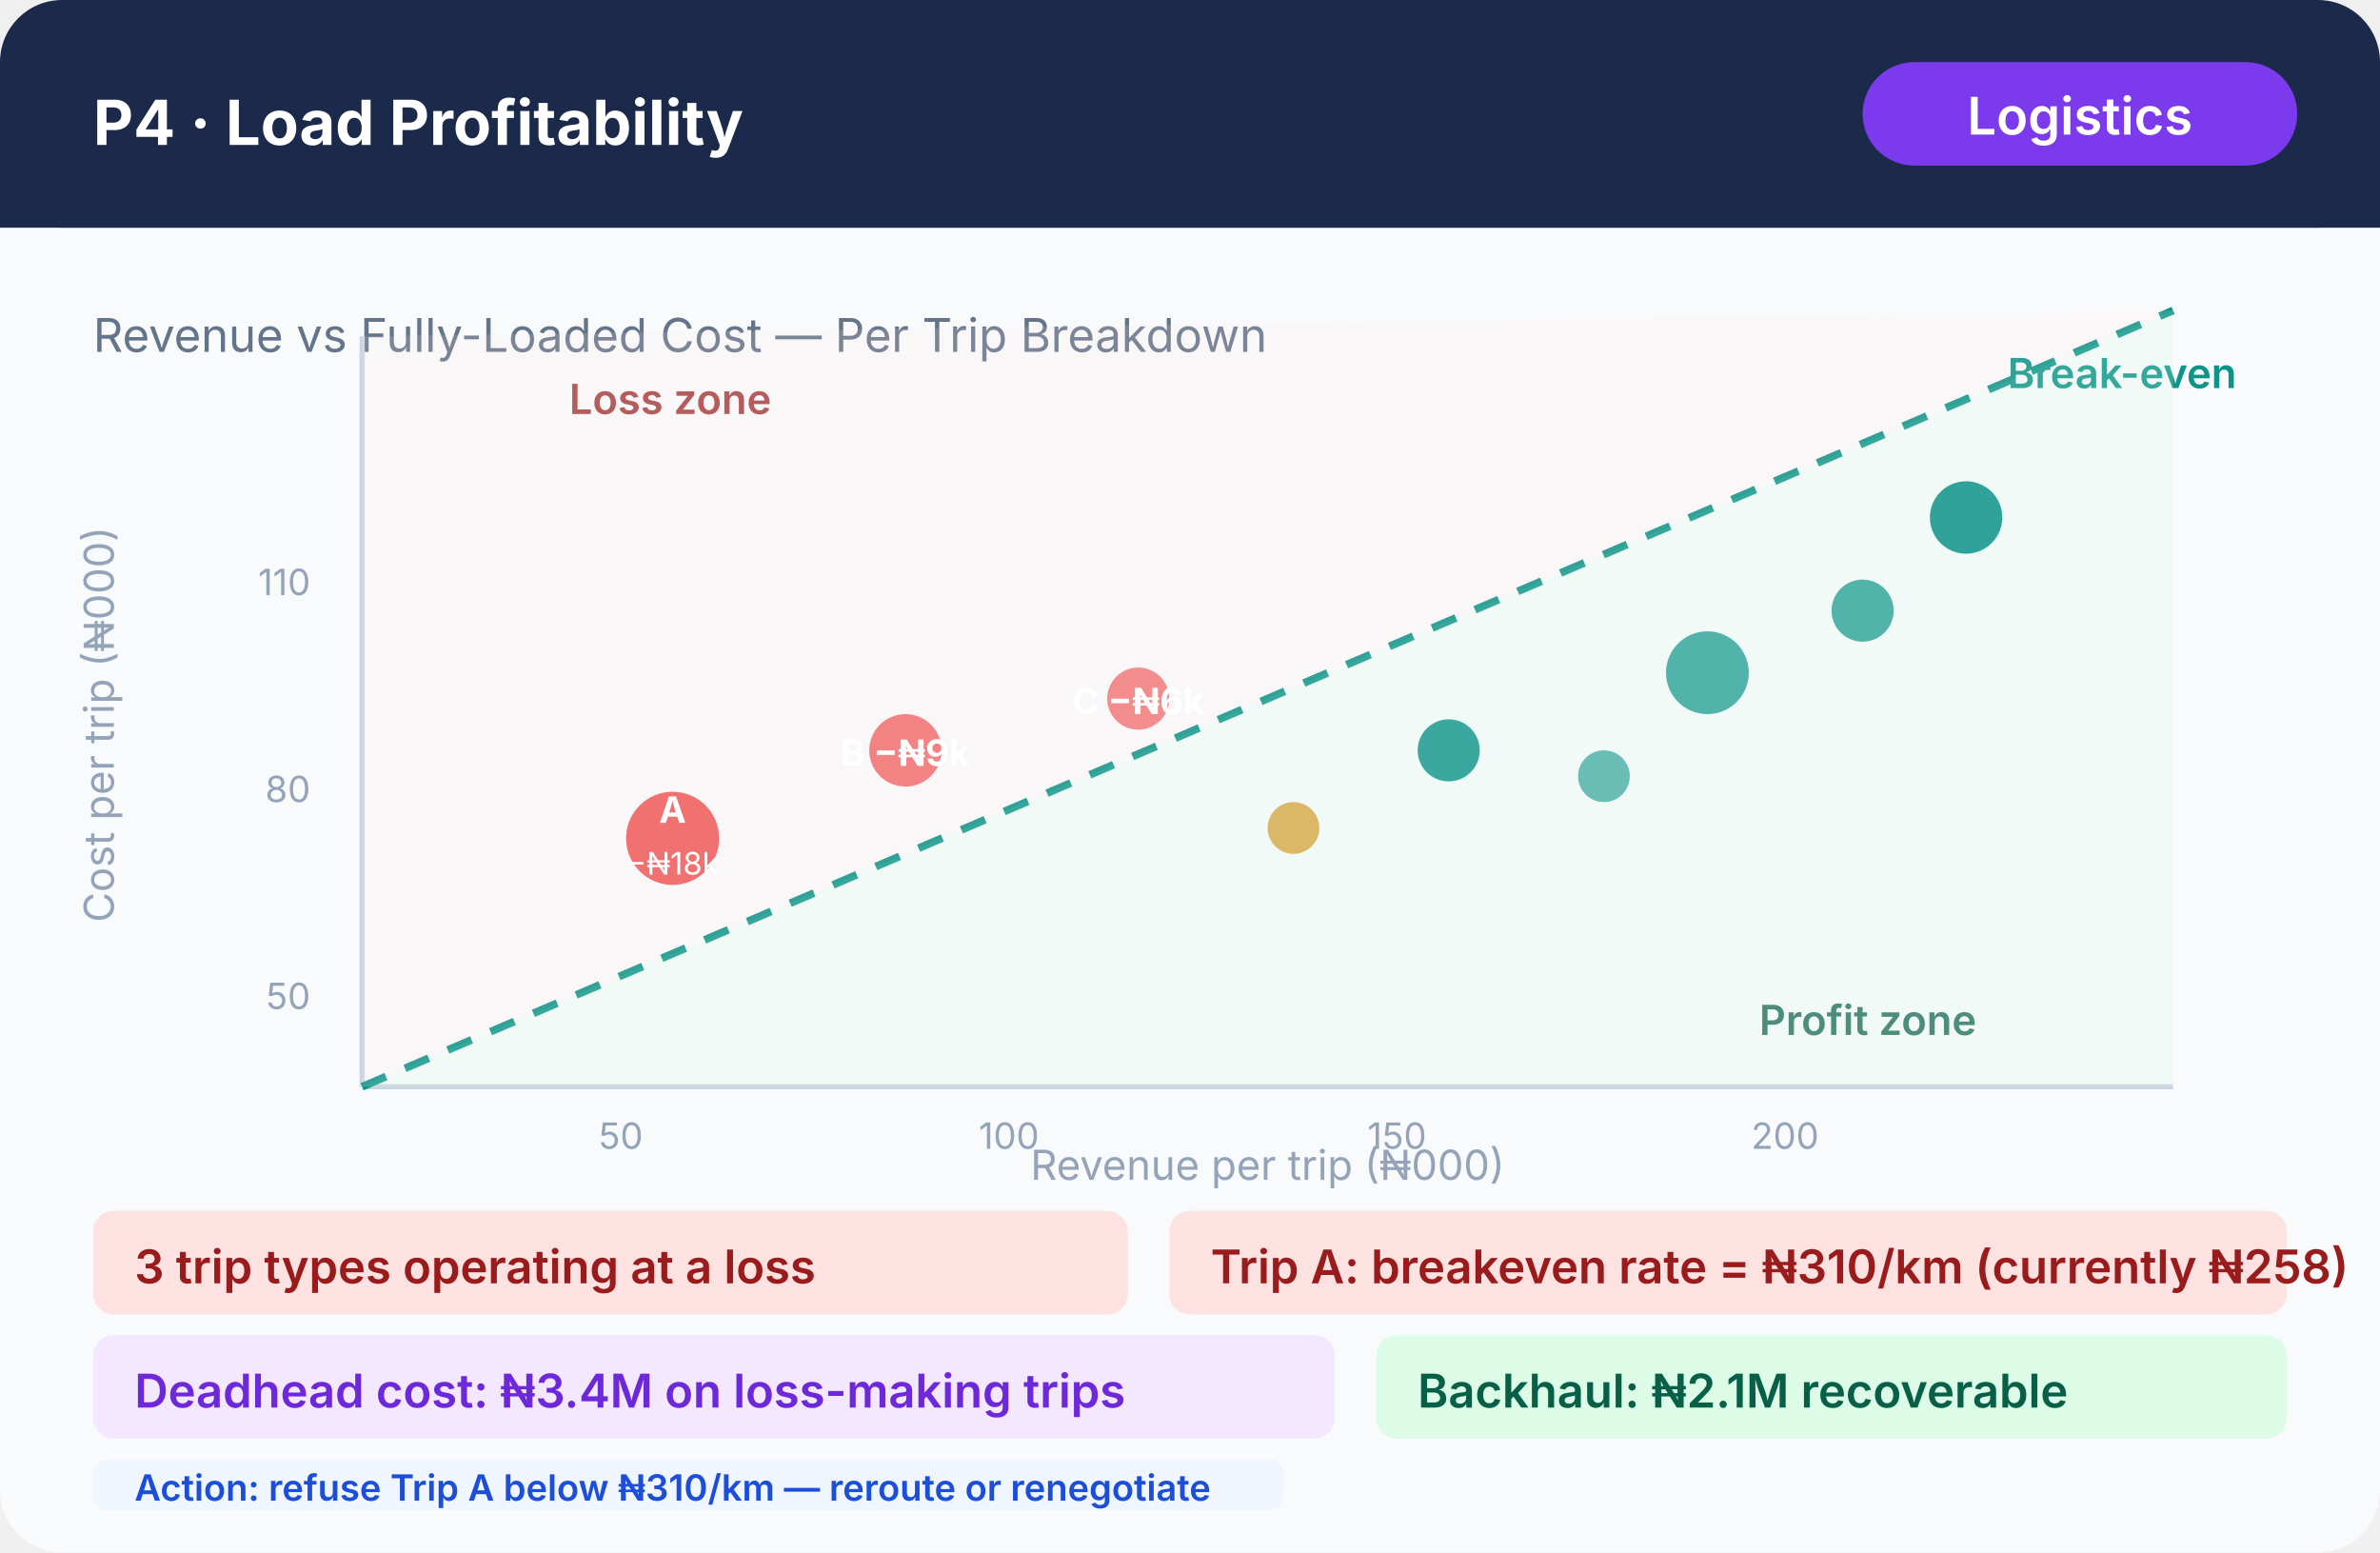
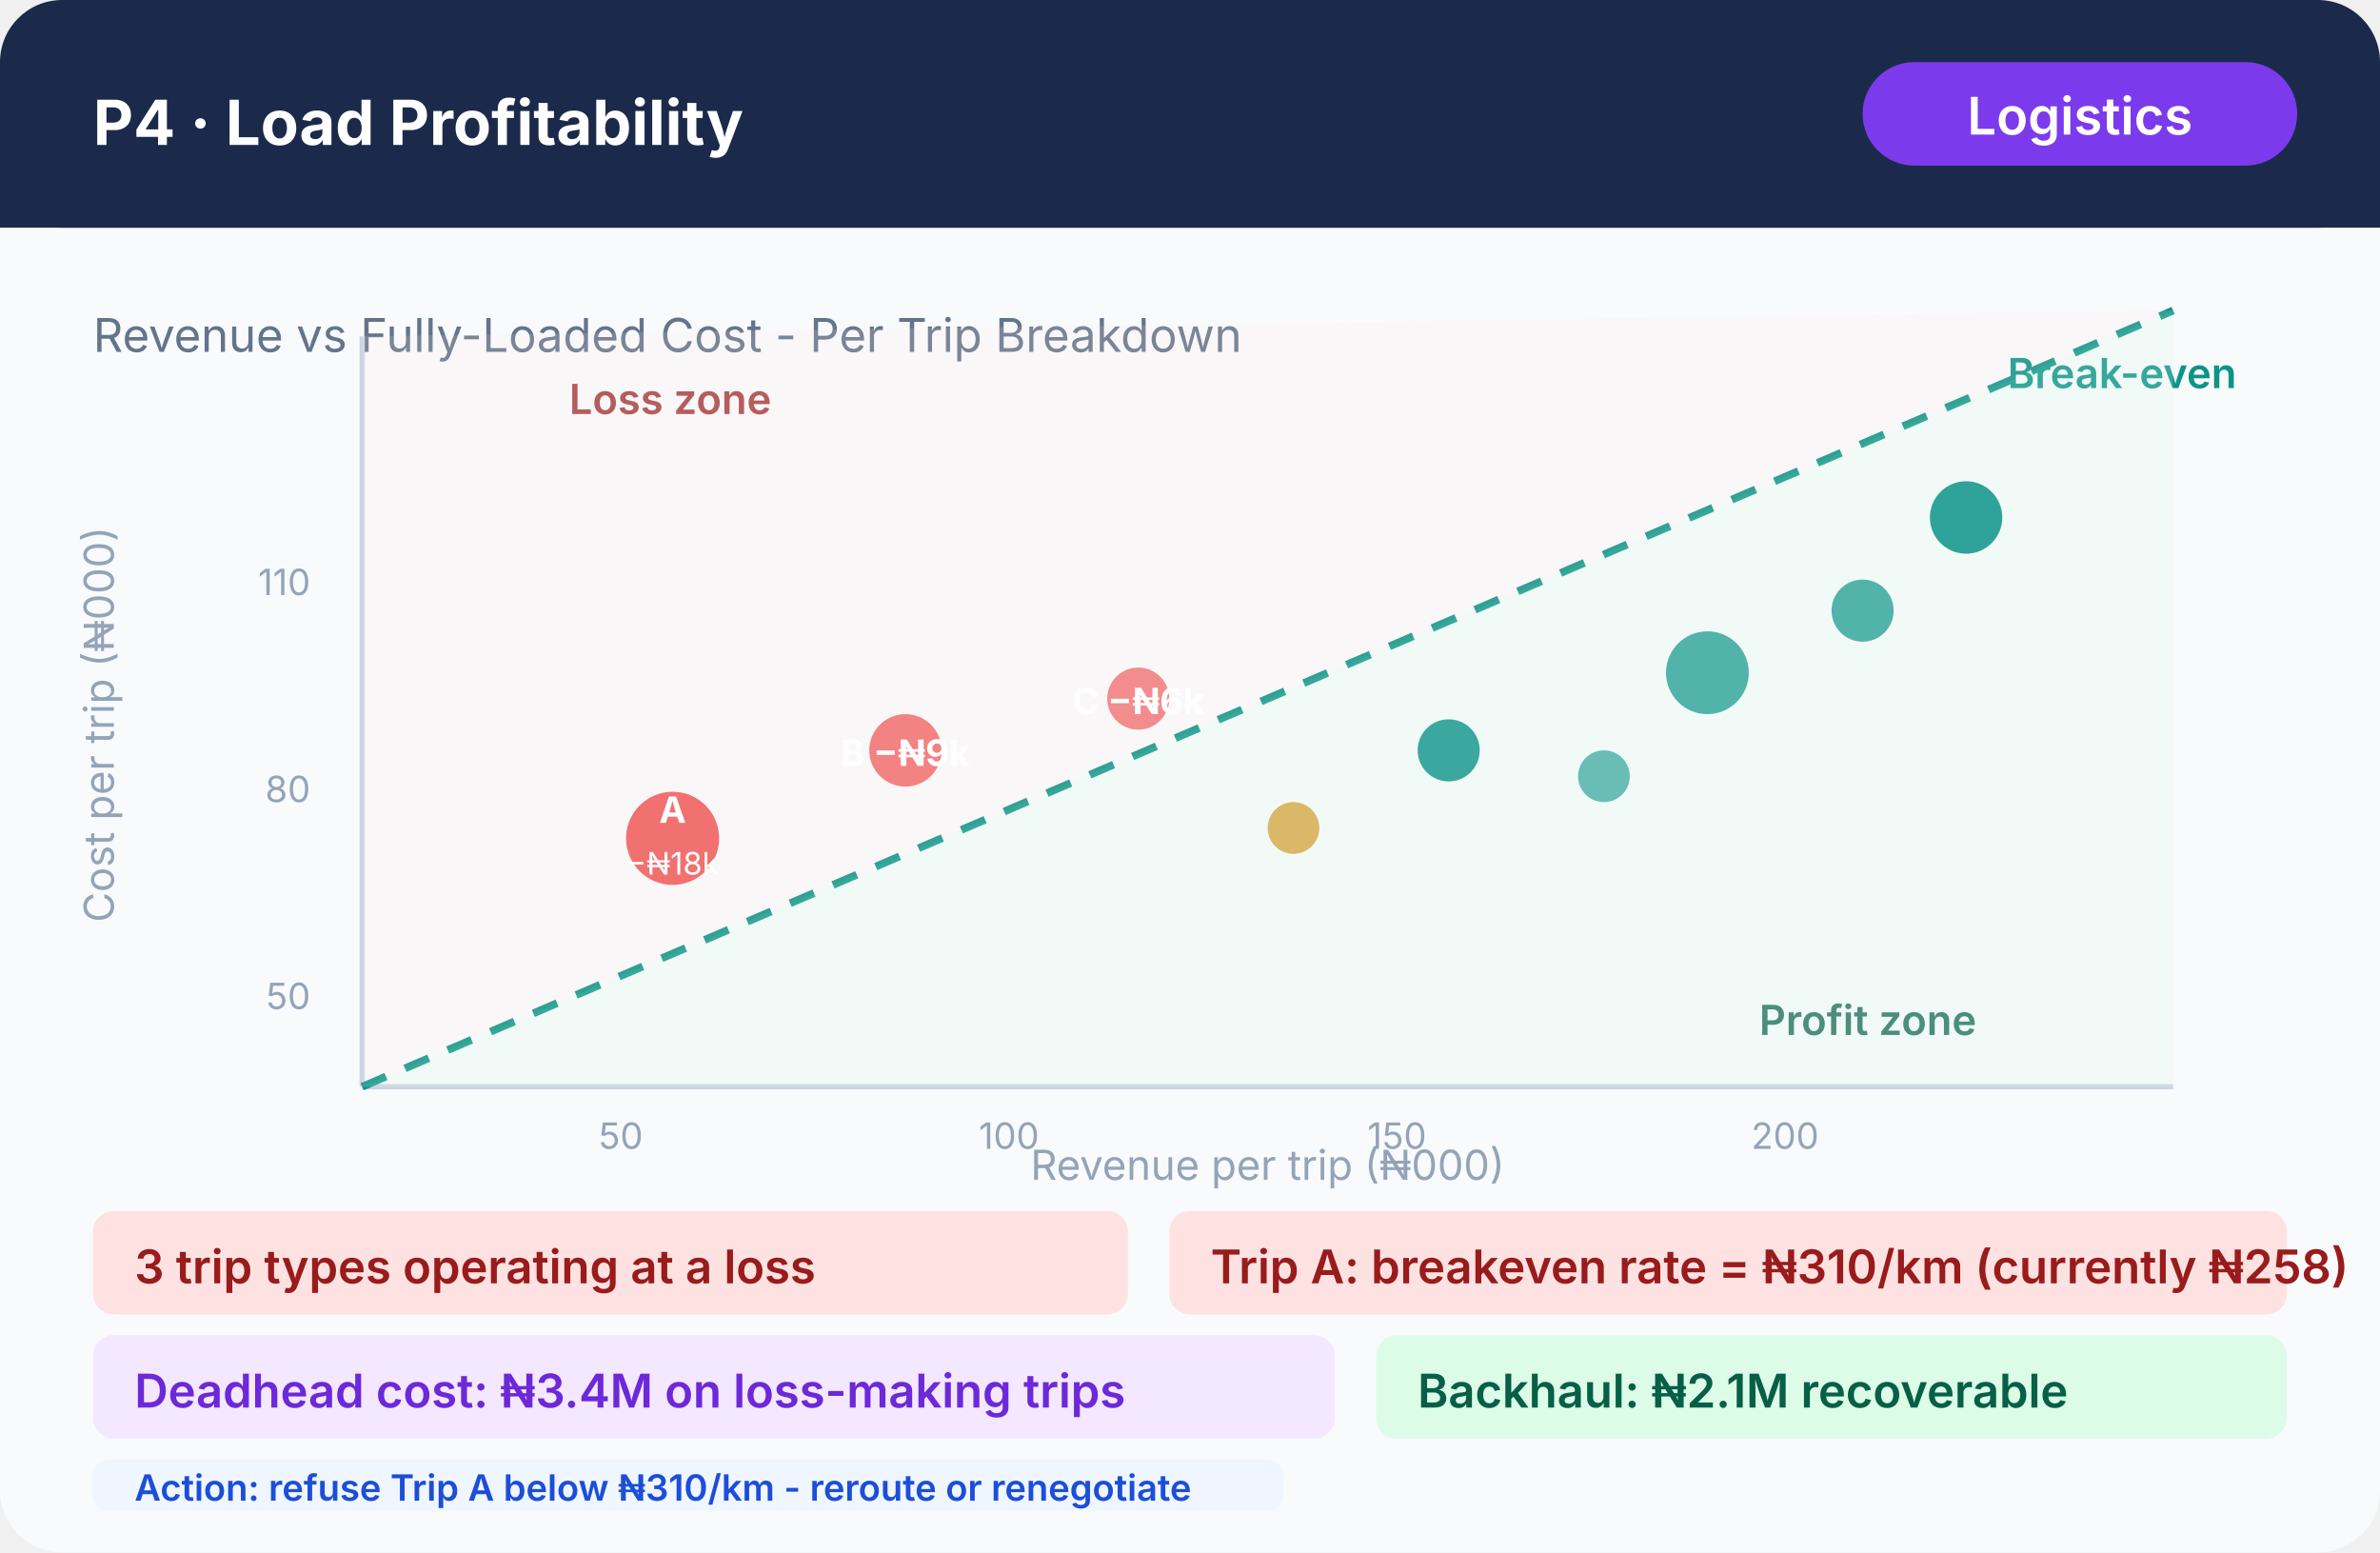
<svg xmlns="http://www.w3.org/2000/svg" viewBox="0 0 460 300" font-family="system-ui, -apple-system, sans-serif">
  <rect width="460" height="300" fill="#F8FAFC" rx="12" />
  <rect width="460" height="44" fill="#1B2A4A" rx="12" />
  <rect y="32" width="460" height="12" fill="#1B2A4A" />
  <text x="18" y="28" font-size="12" font-weight="700" fill="white">P4 · Load Profitability</text>
  <rect x="360" y="12" width="84" height="20" fill="#7C3AED" rx="10" />
  <text x="402" y="26" text-anchor="middle" font-size="10" font-weight="600" fill="white">Logistics</text>
-   <text x="18" y="68" font-size="9" fill="#64748B">Revenue vs Fully-Loaded Cost — Per Trip Breakdown</text>
+   <text x="18" y="68" font-size="9" fill="#64748B">Revenue vs Fully-Loaded Cost - Per Trip Breakdown</text>
  <line x1="70" y1="210" x2="420" y2="210" stroke="#CBD5E1" stroke-width="1" />
  <line x1="70" y1="65" x2="70" y2="210" stroke="#CBD5E1" stroke-width="1" />
  <line x1="70" y1="210" x2="420" y2="60" stroke="#0D9488" stroke-width="1.5" stroke-dasharray="5,4" />
  <text x="388" y="75" font-size="8" fill="#0D9488" font-weight="600">Break-even</text>
  <polygon points="70,210 420,60 420,210" fill="#DCFCE7" opacity="0.2" />
  <polygon points="70,210 70,65 420,60" fill="#FEE2E2" opacity="0.15" />
  <text x="245" y="228" text-anchor="middle" font-size="8" fill="#94A3B8">Revenue per trip (₦000)</text>
  <text x="22" y="140" transform="rotate(-90 22 140)" font-size="8" fill="#94A3B8" text-anchor="middle">Cost per trip (₦000)</text>
  <text x="120" y="222" text-anchor="middle" font-size="7" fill="#94A3B8">50</text>
  <text x="195" y="222" text-anchor="middle" font-size="7" fill="#94A3B8">100</text>
  <text x="270" y="222" text-anchor="middle" font-size="7" fill="#94A3B8">150</text>
  <text x="345" y="222" text-anchor="middle" font-size="7" fill="#94A3B8">200</text>
  <text x="60" y="195" text-anchor="end" font-size="7" fill="#94A3B8">50</text>
  <text x="60" y="155" text-anchor="end" font-size="7" fill="#94A3B8">80</text>
  <text x="60" y="115" text-anchor="end" font-size="7" fill="#94A3B8">110</text>
  <circle cx="280" cy="145" r="6" fill="#0D9488" opacity="0.8" />
  <circle cx="330" cy="130" r="8" fill="#0D9488" opacity="0.7" />
  <circle cx="380" cy="100" r="7" fill="#0D9488" opacity="0.85" />
  <circle cx="250" cy="160" r="5" fill="#D4A843" opacity="0.8" />
  <circle cx="310" cy="150" r="5" fill="#0D9488" opacity="0.6" />
  <circle cx="360" cy="118" r="6" fill="#0D9488" opacity="0.7" />
  <circle cx="130" cy="162" r="9" fill="#EF4444" opacity="0.75" />
  <text x="130" y="159" text-anchor="middle" font-size="7" fill="white" font-weight="700">A</text>
  <text x="130" y="169" text-anchor="middle" font-size="6" fill="white">−₦18k</text>
  <circle cx="175" cy="145" r="7" fill="#EF4444" opacity="0.65" />
  <text x="175" y="148" text-anchor="middle" font-size="7" fill="white" font-weight="700">B −₦9k</text>
  <circle cx="220" cy="135" r="6" fill="#EF4444" opacity="0.6" />
  <text x="220" y="138" text-anchor="middle" font-size="7" fill="white" font-weight="700">C −₦6k</text>
  <text x="110" y="80" font-size="8" fill="#991B1B" font-weight="600" opacity="0.7">Loss zone</text>
  <text x="340" y="200" font-size="8" fill="#065F46" font-weight="600" opacity="0.7">Profit zone</text>
  <rect x="18" y="234" width="200" height="20" fill="#FEE2E2" rx="4" />
  <text x="26" y="248" font-size="9" fill="#991B1B" font-weight="600">3 trip types operating at a loss</text>
  <rect x="226" y="234" width="216" height="20" fill="#FEE2E2" rx="4" />
  <text x="234" y="248" font-size="9" fill="#991B1B" font-weight="600">Trip A: breakeven rate = ₦310/km (currently ₦258)</text>
  <rect x="18" y="258" width="240" height="20" fill="#F3E8FF" rx="4" />
  <text x="26" y="272" font-size="9" fill="#6D28D9" font-weight="600">Deadhead cost: ₦3.4M on loss-making trips</text>
  <rect x="266" y="258" width="176" height="20" fill="#DCFCE7" rx="4" />
  <text x="274" y="272" font-size="9" fill="#065F46" font-weight="600">Backhaul: ₦2.1M recoverable</text>
  <rect x="18" y="282" width="230" height="10" fill="#EFF6FF" rx="3" />
-   <text x="26" y="290" font-size="7" fill="#1D4ED8" font-weight="600">Action: refuse Trip A below ₦310/km — reroute or renegotiate</text>
+   <text x="26" y="290" font-size="7" fill="#1D4ED8" font-weight="600">Action: refuse Trip A below ₦310/km - reroute or renegotiate</text>
</svg>
